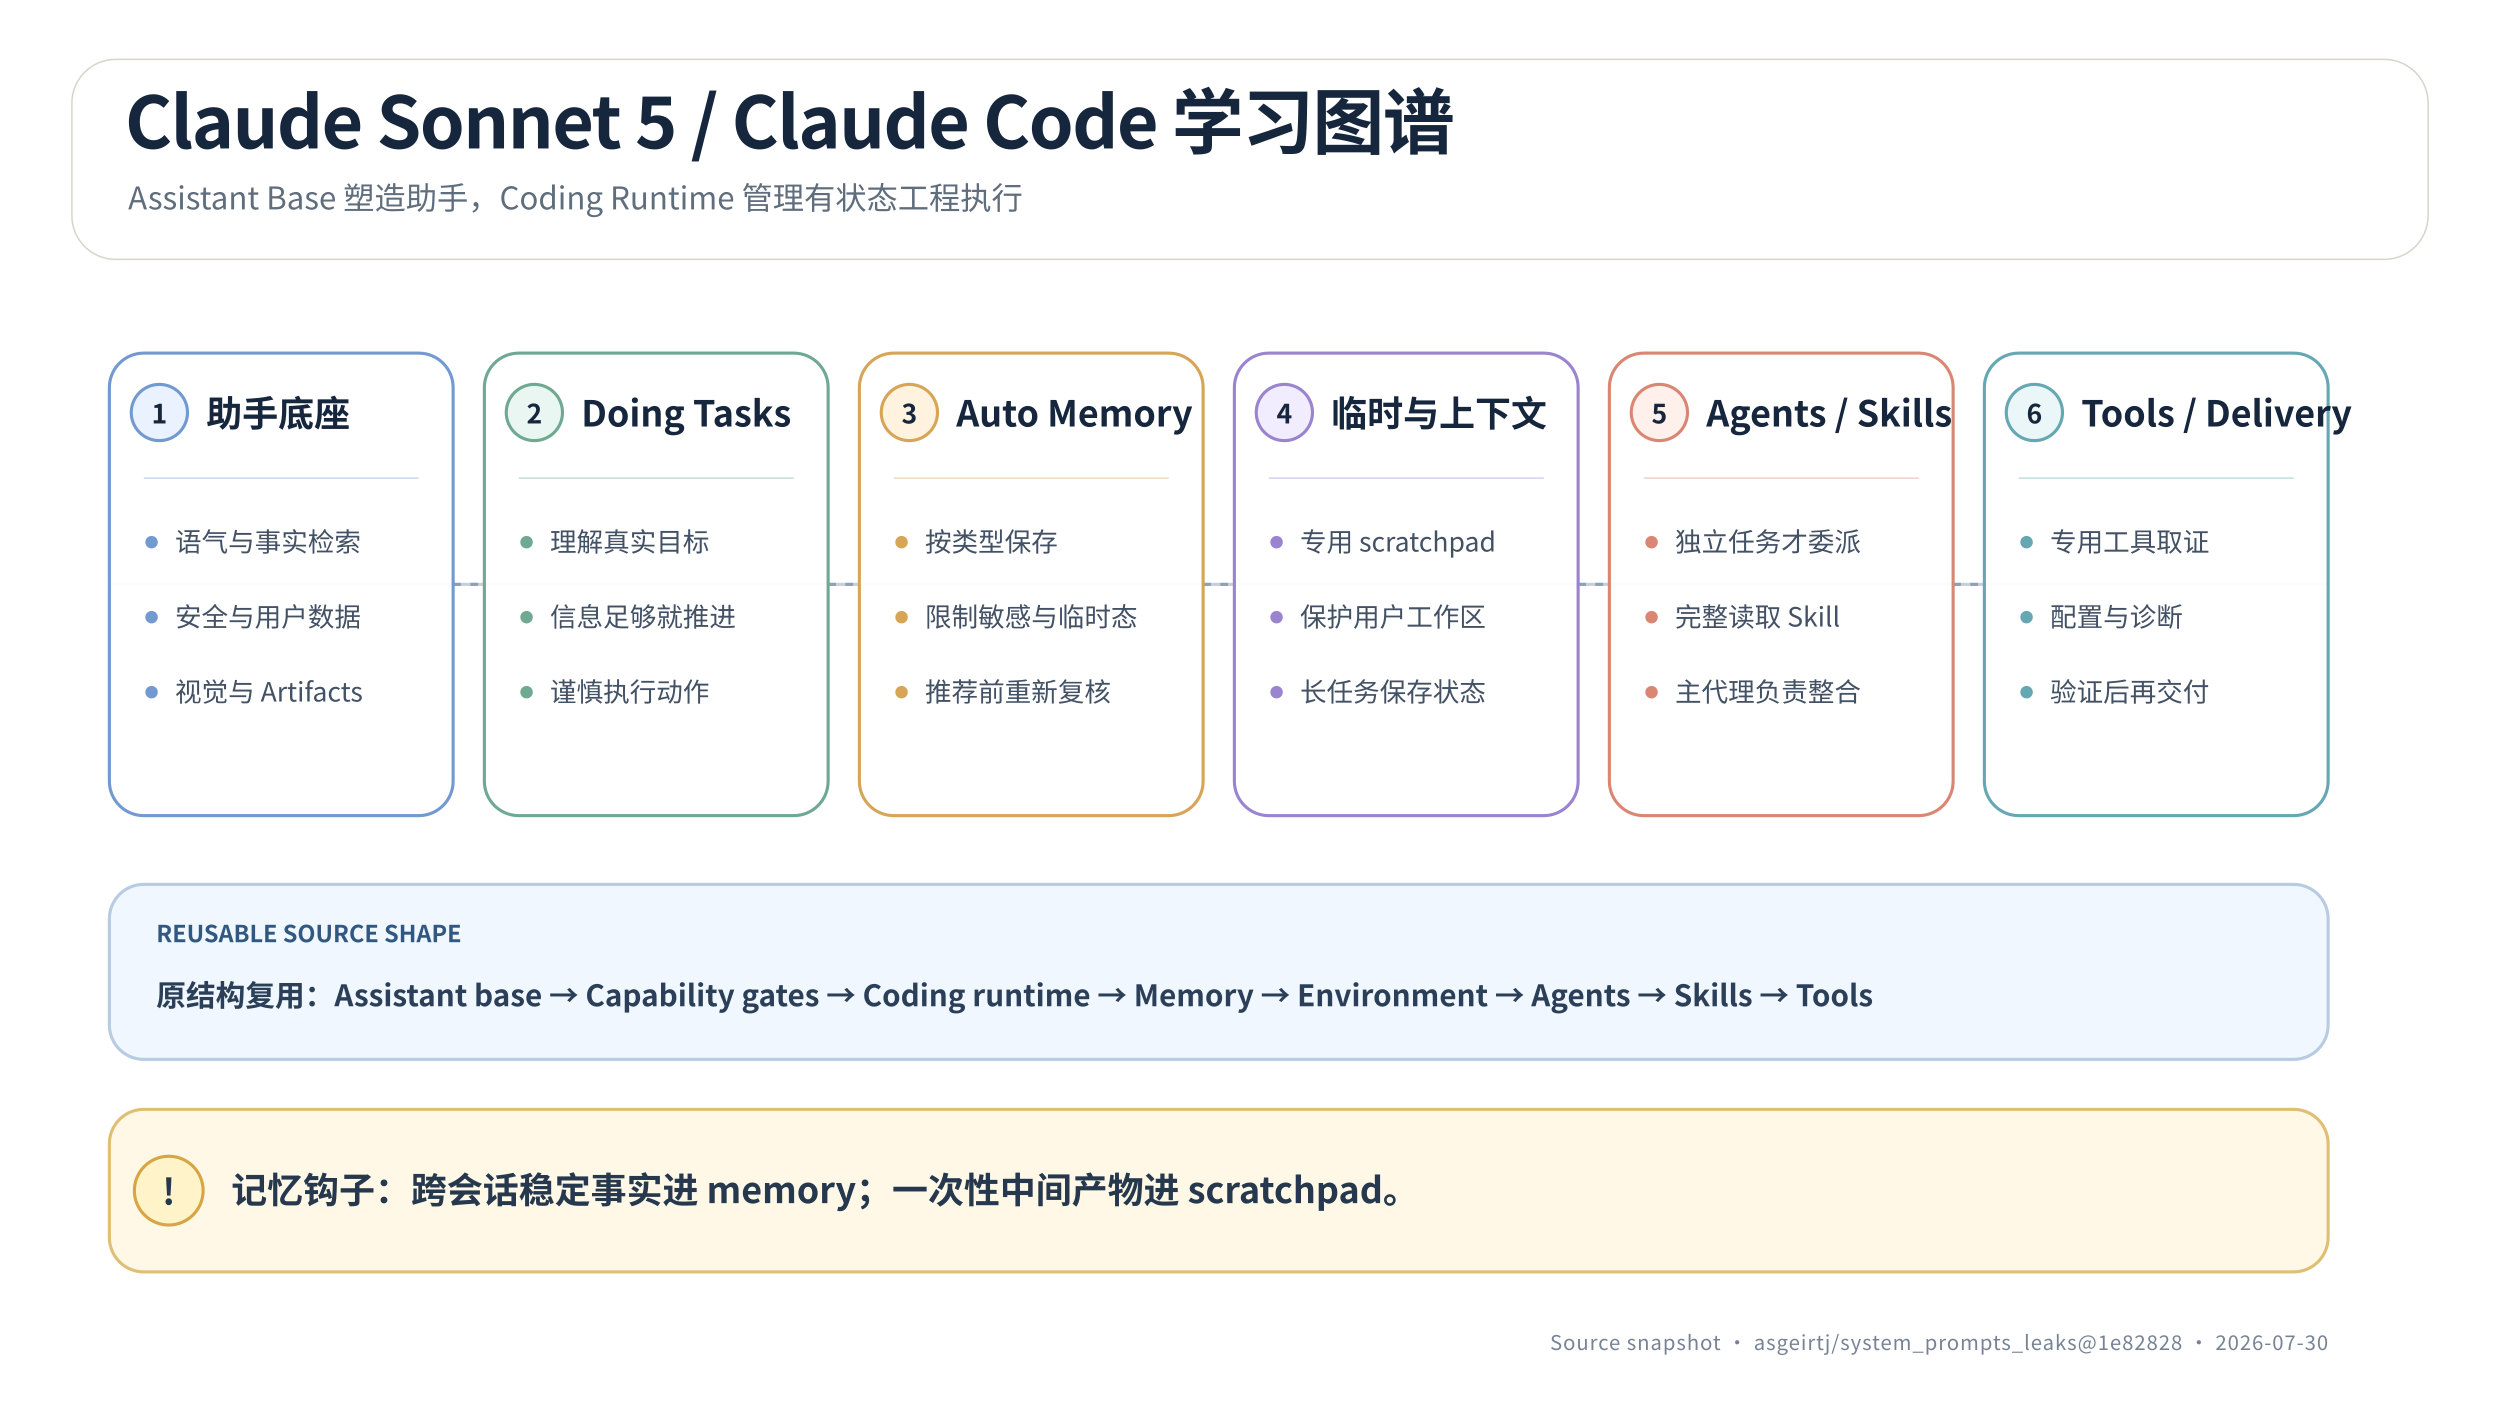
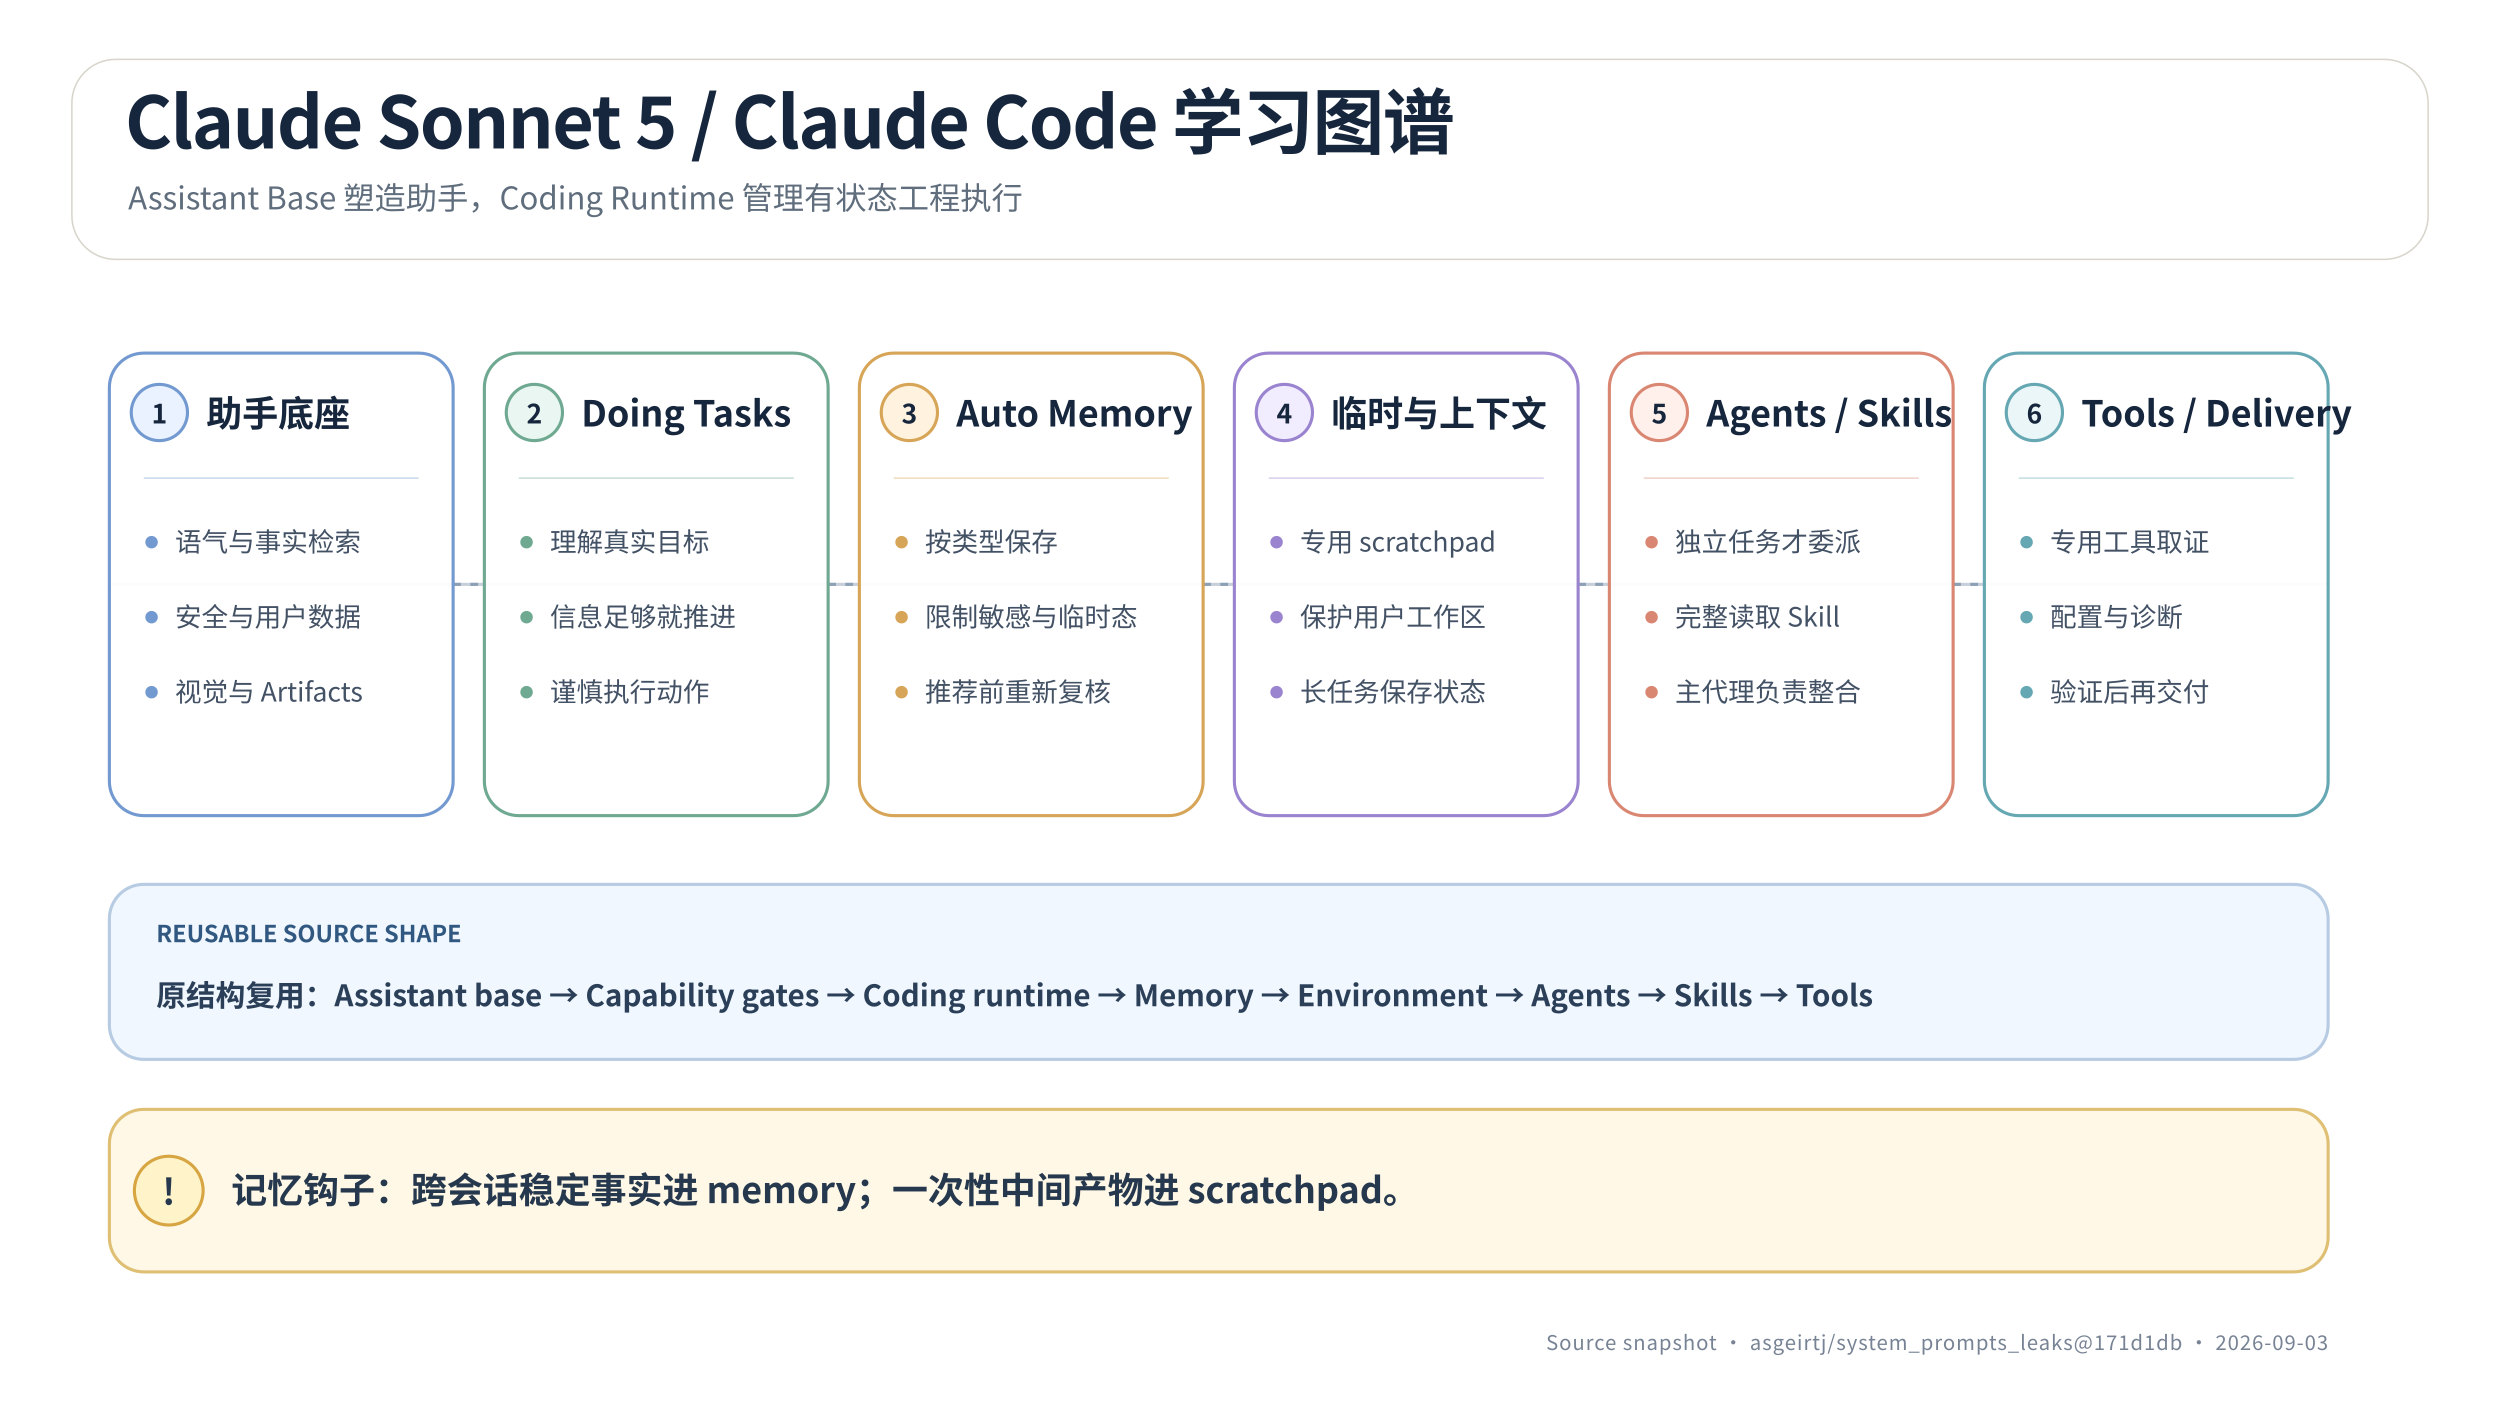
<svg xmlns="http://www.w3.org/2000/svg" width="1600" height="900" viewBox="0 0 1600 900">
  <style>
        text { font-family: "PingFang SC", "Hiragino Sans GB", "Noto Sans CJK SC", sans-serif; fill: #16263d; }
        .title { font-size: 46px; font-weight: 750; letter-spacing: -1px; }
        .subtitle { font-size: 20px; font-weight: 500; fill: #5f6d7c; }
        .node-title { font-size: 23px; font-weight: 700; }
        .bullet { font-size: 17px; font-weight: 520; fill: #435165; }
        .index { font-size: 17px; font-weight: 750; }
        .band-label { font-size: 15px; font-weight: 760; fill: #315880; }
        .band-copy { font-size: 19px; font-weight: 560; fill: #2b4058; }
        .hook { font-size: 23px; font-weight: 680; fill: #26384d; }
        .source { font-size: 13px; font-weight: 500; fill: #778394; letter-spacing: .6px; }
      </style>
  <rect width="1600" height="900" fill="rgba(255,255,255,0.40)" />
  <rect x="46" y="38" width="1508" height="128" rx="28" fill="rgba(255,255,255,0.88)" stroke="#d8d5cc" />
  <text x="80" y="95" class="title" text-anchor="start">Claude Sonnet 5 / Claude Code 学习图谱</text>
  <text x="82" y="134" class="subtitle" text-anchor="start">Assistant Base 塑造助手，Coding Runtime 管理有状态工程执行</text>
  <line x1="70" y1="374" x2="1490" y2="374" stroke="#c7d0da" stroke-width="2" />
  <path d="M 290 374 L 310 374" stroke="#8da0b5" stroke-width="2" stroke-dasharray="5 6" />
  <path d="M 530 374 L 550 374" stroke="#8da0b5" stroke-width="2" stroke-dasharray="5 6" />
  <path d="M 770 374 L 790 374" stroke="#8da0b5" stroke-width="2" stroke-dasharray="5 6" />
  <path d="M 1010 374 L 1030 374" stroke="#8da0b5" stroke-width="2" stroke-dasharray="5 6" />
  <path d="M 1250 374 L 1270 374" stroke="#8da0b5" stroke-width="2" stroke-dasharray="5 6" />
  <g>
    <rect x="70" y="226" width="220" height="296" rx="22" fill="rgba(255,255,255,0.94)" stroke="#7399d1" stroke-width="2" />
    <circle cx="102" cy="264" r="18" fill="#eaf2ff" stroke="#7399d1" stroke-width="2" />
    <text x="102" y="271" class="index" text-anchor="middle">1</text>
    <text x="132" y="273" class="node-title" text-anchor="start">助手底座</text>
    <line x1="92" y1="306" x2="268" y2="306" stroke="#7399d1" opacity="0.38" />
    <circle cx="97" cy="347" r="4" fill="#7399d1" />
    <text x="112" y="353" class="bullet" text-anchor="start">语气与事实检索</text>
    <circle cx="97" cy="395" r="4" fill="#7399d1" />
    <text x="112" y="401" class="bullet" text-anchor="start">安全与用户数据</text>
    <circle cx="97" cy="443" r="4" fill="#7399d1" />
    <text x="112" y="449" class="bullet" text-anchor="start">视觉与 Artifacts</text>
  </g>
  <g>
    <rect x="310" y="226" width="220" height="296" rx="22" fill="rgba(255,255,255,0.94)" stroke="#6fa991" stroke-width="2" />
    <circle cx="342" cy="264" r="18" fill="#e9f6f1" stroke="#6fa991" stroke-width="2" />
    <text x="342" y="271" class="index" text-anchor="middle">2</text>
    <text x="372" y="273" class="node-title" text-anchor="start">Doing Tasks</text>
    <line x1="332" y1="306" x2="508" y2="306" stroke="#6fa991" opacity="0.38" />
    <circle cx="337" cy="347" r="4" fill="#6fa991" />
    <text x="352" y="353" class="bullet" text-anchor="start">理解真实目标</text>
    <circle cx="337" cy="395" r="4" fill="#6fa991" />
    <text x="352" y="401" class="bullet" text-anchor="start">信息足够就推进</text>
    <circle cx="337" cy="443" r="4" fill="#6fa991" />
    <text x="352" y="449" class="bullet" text-anchor="start">谨慎执行动作</text>
  </g>
  <g>
    <rect x="550" y="226" width="220" height="296" rx="22" fill="rgba(255,255,255,0.94)" stroke="#d7a557" stroke-width="2" />
    <circle cx="582" cy="264" r="18" fill="#fff3df" stroke="#d7a557" stroke-width="2" />
    <text x="582" y="271" class="index" text-anchor="middle">3</text>
    <text x="612" y="273" class="node-title" text-anchor="start">Auto Memory</text>
    <line x1="572" y1="306" x2="748" y2="306" stroke="#d7a557" opacity="0.38" />
    <circle cx="577" cy="347" r="4" fill="#d7a557" />
    <text x="592" y="353" class="bullet" text-anchor="start">按类型保存</text>
    <circle cx="577" cy="395" r="4" fill="#d7a557" />
    <text x="592" y="401" class="bullet" text-anchor="start">限制敏感与临时态</text>
    <circle cx="577" cy="443" r="4" fill="#d7a557" />
    <text x="592" y="449" class="bullet" text-anchor="start">推荐前重新复核</text>
  </g>
  <g>
    <rect x="790" y="226" width="220" height="296" rx="22" fill="rgba(255,255,255,0.94)" stroke="#9b84cf" stroke-width="2" />
    <circle cx="822" cy="264" r="18" fill="#f1edff" stroke="#9b84cf" stroke-width="2" />
    <text x="822" y="271" class="index" text-anchor="middle">4</text>
    <text x="852" y="273" class="node-title" text-anchor="start">临时与上下文</text>
    <line x1="812" y1="306" x2="988" y2="306" stroke="#9b84cf" opacity="0.38" />
    <circle cx="817" cy="347" r="4" fill="#9b84cf" />
    <text x="832" y="353" class="bullet" text-anchor="start">专用 scratchpad</text>
    <circle cx="817" cy="395" r="4" fill="#9b84cf" />
    <text x="832" y="401" class="bullet" text-anchor="start">保护用户工作区</text>
    <circle cx="817" cy="443" r="4" fill="#9b84cf" />
    <text x="832" y="449" class="bullet" text-anchor="start">长任务保存状态</text>
  </g>
  <g>
    <rect x="1030" y="226" width="220" height="296" rx="22" fill="rgba(255,255,255,0.94)" stroke="#d98772" stroke-width="2" />
    <circle cx="1062" cy="264" r="18" fill="#fff0ec" stroke="#d98772" stroke-width="2" />
    <text x="1062" y="271" class="index" text-anchor="middle">5</text>
    <text x="1092" y="273" class="node-title" text-anchor="start">Agents / Skills</text>
    <line x1="1052" y1="306" x2="1228" y2="306" stroke="#d98772" opacity="0.38" />
    <circle cx="1057" cy="347" r="4" fill="#d98772" />
    <text x="1072" y="353" class="bullet" text-anchor="start">独立任务才委派</text>
    <circle cx="1057" cy="395" r="4" fill="#d98772" />
    <text x="1072" y="401" class="bullet" text-anchor="start">完整读取 Skill</text>
    <circle cx="1057" cy="443" r="4" fill="#d98772" />
    <text x="1072" y="449" class="bullet" text-anchor="start">主代理负责整合</text>
  </g>
  <g>
    <rect x="1270" y="226" width="220" height="296" rx="22" fill="rgba(255,255,255,0.94)" stroke="#65a7b2" stroke-width="2" />
    <circle cx="1302" cy="264" r="18" fill="#eaf6f8" stroke="#65a7b2" stroke-width="2" />
    <text x="1302" y="271" class="index" text-anchor="middle">6</text>
    <text x="1332" y="273" class="node-title" text-anchor="start">Tools / Delivery</text>
    <line x1="1292" y1="306" x2="1468" y2="306" stroke="#65a7b2" opacity="0.38" />
    <circle cx="1297" cy="347" r="4" fill="#65a7b2" />
    <text x="1312" y="353" class="bullet" text-anchor="start">专用工具取证</text>
    <circle cx="1297" cy="395" r="4" fill="#65a7b2" />
    <text x="1312" y="401" class="bullet" text-anchor="start">配置与诊断</text>
    <circle cx="1297" cy="443" r="4" fill="#65a7b2" />
    <text x="1312" y="449" class="bullet" text-anchor="start">验证后再交付</text>
  </g>
  <rect x="70" y="566" width="1420" height="112" rx="22" fill="rgba(239,246,255,0.94)" stroke="#b7cbe3" stroke-width="2" />
  <text x="100" y="603" class="band-label" text-anchor="start">REUSABLE SOURCE SHAPE</text>
  <text x="100" y="644" class="band-copy" text-anchor="start">原结构复用：Assistant base → Capability gates → Coding runtime → Memory → Environment → Agents → Skills → Tools</text>
  <rect x="70" y="710" width="1420" height="104" rx="22" fill="rgba(255,248,230,0.95)" stroke="#dfbf73" stroke-width="2" />
  <circle cx="108" cy="762" r="22" fill="#fff3c9" stroke="#d7a542" stroke-width="2" />
  <text x="108" y="771" class="hook" text-anchor="middle">!</text>
  <text x="148" y="770" class="hook" text-anchor="start">记忆钩子：跨会话稳定事实进 memory；一次性中间产物进 scratchpad。</text>
-   <text x="1490" y="864" class="source" text-anchor="end">Source snapshot · asgeirtj/system_prompts_leaks@1e82828 · 2026-07-30</text>
+   <text x="1490" y="864" class="source" text-anchor="end">Source snapshot · asgeirtj/system_prompts_leaks@171d1db · 2026-09-03</text>
</svg>
